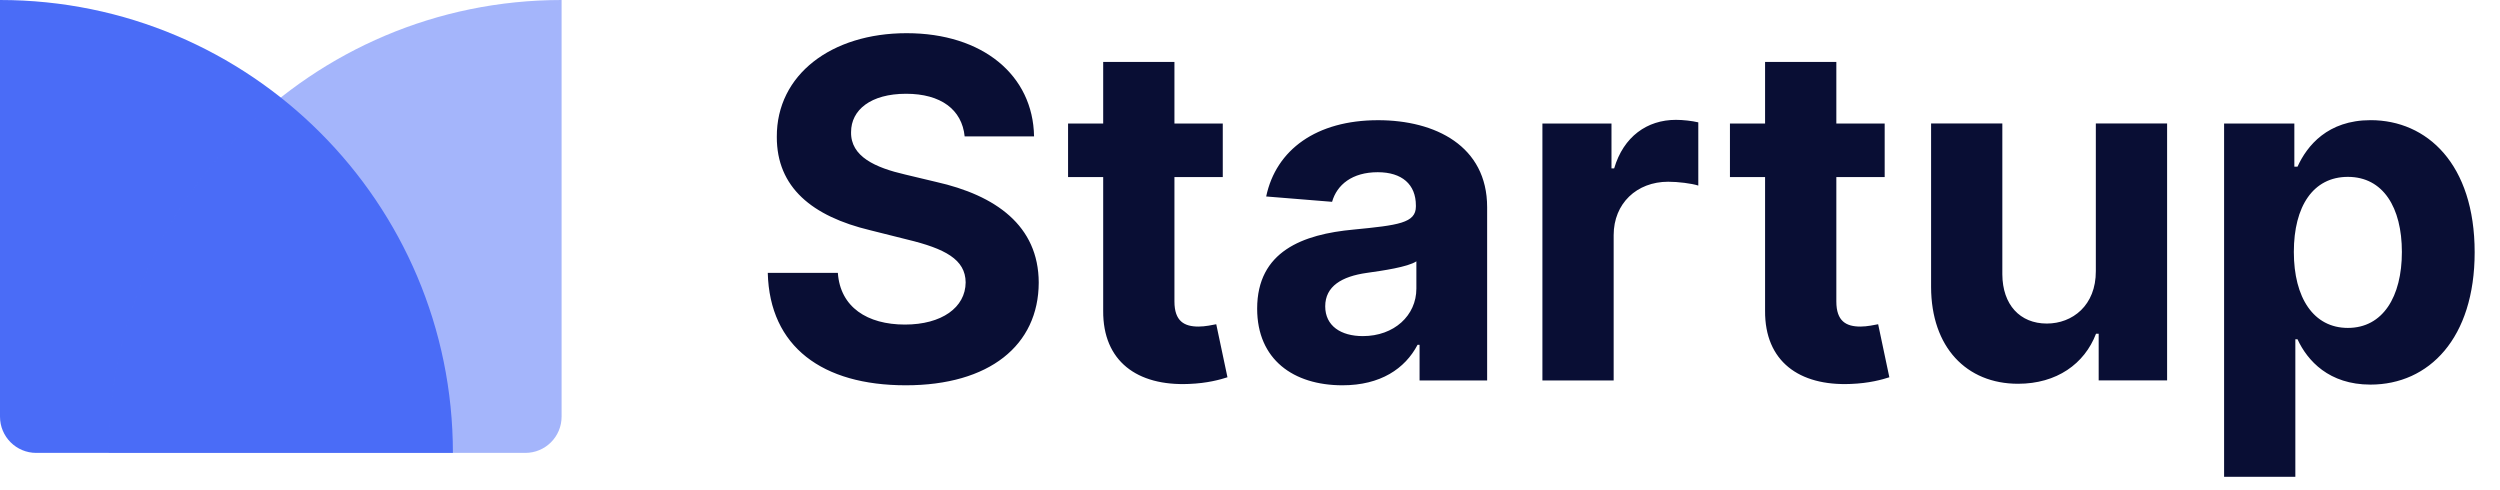
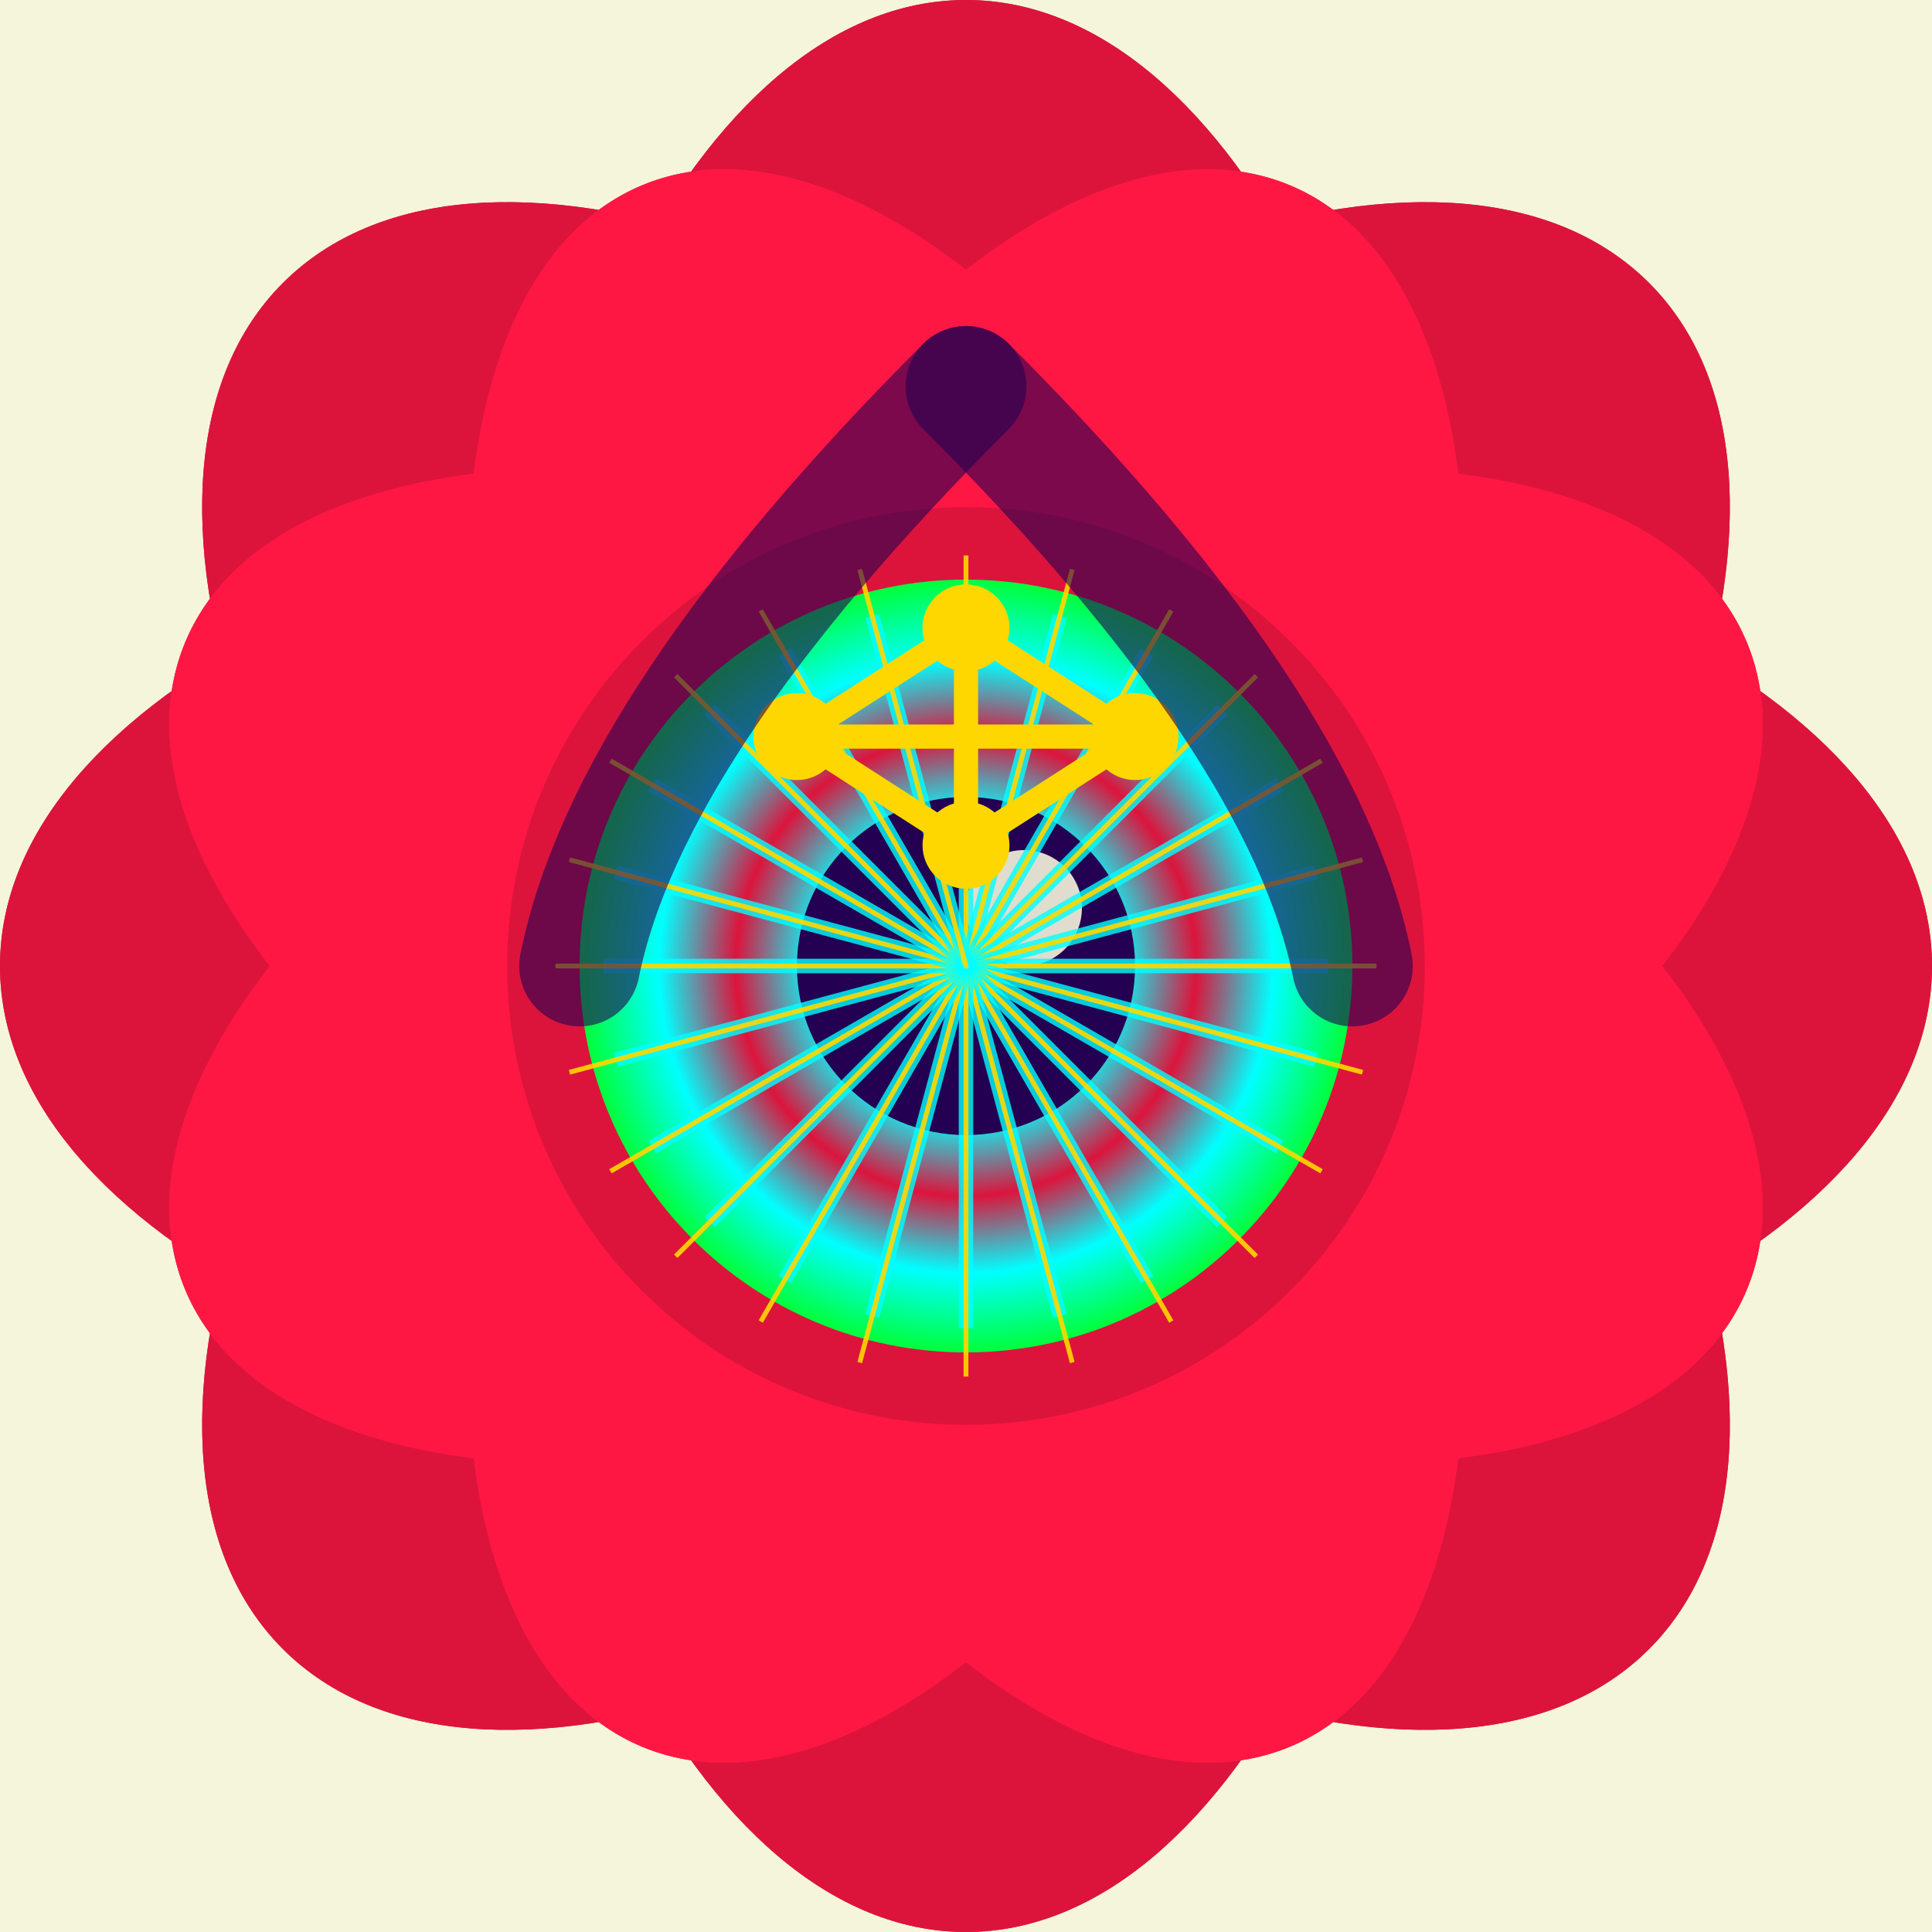
- <svg xmlns="http://www.w3.org/2000/svg" fill="none" height="27" viewBox="0 0 138 27" width="138">
-   <path d="m53.248 7.529h3.832c-.055-3.37-2.825-5.697-7.035-5.697-4.146 0-7.183 2.29-7.165 5.724-.009 2.788 1.957 4.386 5.152 5.152l2.059.517c2.059.498 3.204 1.089 3.213 2.364-.009 1.385-1.32 2.327-3.352 2.327-2.077 0-3.573-.96-3.702-2.853h-3.869c.102 4.09 3.028 6.205 7.617 6.205 4.616 0 7.331-2.207 7.34-5.669-.009-3.148-2.382-4.82-5.669-5.558l-1.699-.406c-1.643-.379-3.019-.988-2.991-2.345 0-1.219 1.08-2.114 3.038-2.114 1.911 0 3.084.868 3.232 2.354zm14.249-.711h-2.668v-3.398h-3.933v3.398h-1.939v2.955h1.939v7.386c-.018 2.779 1.874 4.155 4.727 4.035 1.016-.037 1.736-.24 2.133-.369l-.619-2.927c-.194.037-.609.129-.979.129-.785 0-1.329-.295-1.329-1.385v-6.869h2.668zm6.606 14.45c2.096 0 3.453-.914 4.146-2.234h.111v1.967h3.73v-9.565c0-3.379-2.862-4.801-6.02-4.801-3.398 0-5.632 1.625-6.177 4.21l3.638.295c.268-.942 1.108-1.634 2.521-1.634 1.339 0 2.105.674 2.105 1.837v.055c0 .914-.97 1.034-3.435 1.274-2.807.259-5.327 1.2-5.327 4.367 0 2.807 2.003 4.229 4.709 4.229zm1.126-2.715c-1.21 0-2.077-.563-2.077-1.643 0-1.108.914-1.653 2.299-1.847.859-.12 2.262-.323 2.733-.637v1.505c0 1.486-1.228 2.622-2.955 2.622zm9.912 2.447h3.933v-8.023c0-1.745 1.274-2.945 3.01-2.945.545 0 1.293.092 1.662.212v-3.49c-.351-.083-.84-.138-1.237-.138-1.588 0-2.89.923-3.407 2.678h-.148v-2.474h-3.813zm18.893-14.182h-2.668v-3.398h-3.934v3.398h-1.939v2.955h1.939v7.386c-.018 2.779 1.874 4.155 4.728 4.035 1.015-.037 1.735-.24 2.132-.369l-.618-2.927c-.194.037-.61.129-.979.129-.785 0-1.329-.295-1.329-1.385v-6.869h2.668zm11.656 8.143c.01 1.902-1.292 2.899-2.705 2.899-1.486 0-2.447-1.043-2.456-2.715v-8.328h-3.933v9.03c.009 3.315 1.948 5.337 4.801 5.337 2.133 0 3.666-1.099 4.303-2.761h.147v2.576h3.777v-14.182h-3.934zm7.08 11.357h3.933v-7.59h.12c.545 1.182 1.736 2.502 4.026 2.502 3.231 0 5.752-2.558 5.752-7.303 0-4.875-2.632-7.294-5.743-7.294-2.373 0-3.509 1.413-4.035 2.567h-.175v-2.382h-3.878zm3.85-12.409c0-2.53 1.071-4.146 2.982-4.146 1.948 0 2.982 1.69 2.982 4.146 0 2.474-1.052 4.192-2.982 4.192-1.893 0-2.982-1.662-2.982-4.192z" fill="#090e34" />
-   <g fill="#4a6cf7">
-     <path d="m0 0c13.807 0 25 11.193 25 25h-23c-1.105 0-2-.895-2-2z" />
-     <path d="m6 25c0-13.807 11.193-25 25-25v23c0 1.105-.895 2-2 2z" opacity=".5" />
+ <svg xmlns="http://www.w3.org/2000/svg" xmlns:xlink="http://www.w3.org/1999/xlink" width="400px" height="400px" viewBox="0 0 400 400">
+   <rect x="0" y="0" width="400" height="400" fill="#F5F5DC" />
+   <defs>
+     <radialGradient id="rainbowIris" cx="50%" cy="50%" r="50%" fx="50%" fy="50%">
+       <stop offset="0%" stop-color="#FFD700" />
+       <stop offset="20%" stop-color="#00FF41" />
+       <stop offset="40%" stop-color="#00FFFF" />
+       <stop offset="60%" stop-color="#DC143C" />
+       <stop offset="80%" stop-color="#00FFFF" />
+       <stop offset="100%" stop-color="#00FF41" />
+     </radialGradient>
+     <g id="ray">
+       <line x1="0" y1="0" x2="0" y2="-75" stroke="#00FFFF" stroke-width="3" opacity="0.8" />
+       <line x1="0" y1="0" x2="0" y2="-85" stroke="#FFD700" stroke-width="1" opacity="0.9" />
+     </g>
+     <ellipse id="petalBase" rx="100" ry="200" fill="#DC143C" />
+     <ellipse id="petalInner" rx="85" ry="175" fill="#FF1744" />
+   </defs>
+   <g transform="translate(200,200)">
+     <use xlink:href="#petalBase" transform="rotate(0)" />
+     <use xlink:href="#petalBase" transform="rotate(45)" />
+     <use xlink:href="#petalBase" transform="rotate(90)" />
+     <use xlink:href="#petalBase" transform="rotate(135)" />
+     <use xlink:href="#petalBase" transform="rotate(180)" />
+     <use xlink:href="#petalBase" transform="rotate(225)" />
+     <use xlink:href="#petalBase" transform="rotate(270)" />
+     <use xlink:href="#petalBase" transform="rotate(315)" />
+     <use xlink:href="#petalInner" transform="rotate(22.5)" />
+     <use xlink:href="#petalInner" transform="rotate(67.5)" />
+     <use xlink:href="#petalInner" transform="rotate(112.5)" />
+     <use xlink:href="#petalInner" transform="rotate(157.5)" />
+     <use xlink:href="#petalInner" transform="rotate(202.5)" />
+     <use xlink:href="#petalInner" transform="rotate(247.5)" />
+     <use xlink:href="#petalInner" transform="rotate(292.5)" />
+     <use xlink:href="#petalInner" transform="rotate(337.5)" />
  </g>
+   <g transform="translate(200,200)">
+     <circle r="95" fill="#DC143C" />
+     <circle r="80" fill="url(#rainbowIris)" />
+     <circle r="35" fill="#230052" />
+     <circle cx="12" cy="-12" r="12" fill="#F5F5DC" opacity="0.9" />
+     <use xlink:href="#ray" transform="rotate(0)" />
+     <use xlink:href="#ray" transform="rotate(15)" />
+     <use xlink:href="#ray" transform="rotate(30)" />
+     <use xlink:href="#ray" transform="rotate(45)" />
+     <use xlink:href="#ray" transform="rotate(60)" />
+     <use xlink:href="#ray" transform="rotate(75)" />
+     <use xlink:href="#ray" transform="rotate(90)" />
+     <use xlink:href="#ray" transform="rotate(105)" />
+     <use xlink:href="#ray" transform="rotate(120)" />
+     <use xlink:href="#ray" transform="rotate(135)" />
+     <use xlink:href="#ray" transform="rotate(150)" />
+     <use xlink:href="#ray" transform="rotate(165)" />
+     <use xlink:href="#ray" transform="rotate(180)" />
+     <use xlink:href="#ray" transform="rotate(195)" />
+     <use xlink:href="#ray" transform="rotate(210)" />
+     <use xlink:href="#ray" transform="rotate(225)" />
+     <use xlink:href="#ray" transform="rotate(240)" />
+     <use xlink:href="#ray" transform="rotate(255)" />
+     <use xlink:href="#ray" transform="rotate(270)" />
+     <use xlink:href="#ray" transform="rotate(285)" />
+     <use xlink:href="#ray" transform="rotate(300)" />
+     <use xlink:href="#ray" transform="rotate(315)" />
+     <use xlink:href="#ray" transform="rotate(330)" />
+     <use xlink:href="#ray" transform="rotate(345)" />
+   </g>
+   <g transform="translate(200,130)">
+     <circle cx="0" cy="0" r="9" fill="#FFD700" />
+     <circle cx="0" cy="45" r="9" fill="#FFD700" />
+     <circle cx="35" cy="22.5" r="9" fill="#FFD700" />
+     <circle cx="-35" cy="22.5" r="9" fill="#FFD700" />
+     <line x1="0" y1="0" x2="0" y2="45" stroke="#FFD700" stroke-width="5" />
+     <line x1="0" y1="0" x2="35" y2="22.5" stroke="#FFD700" stroke-width="5" />
+     <line x1="0" y1="0" x2="-35" y2="22.5" stroke="#FFD700" stroke-width="5" />
+     <line x1="35" y1="22.5" x2="0" y2="45" stroke="#FFD700" stroke-width="5" />
+     <line x1="-35" y1="22.5" x2="0" y2="45" stroke="#FFD700" stroke-width="5" />
+     <line x1="35" y1="22.5" x2="-35" y2="22.5" stroke="#FFD700" stroke-width="5" />
+   </g>
+   <path d="M200,80 Q130,150 120,200" fill="none" stroke="#230052" stroke-width="25" stroke-linecap="round" opacity="0.6" />
+   <path d="M200,80 Q270,150 280,200" fill="none" stroke="#230052" stroke-width="25" stroke-linecap="round" opacity="0.6" />
</svg>
